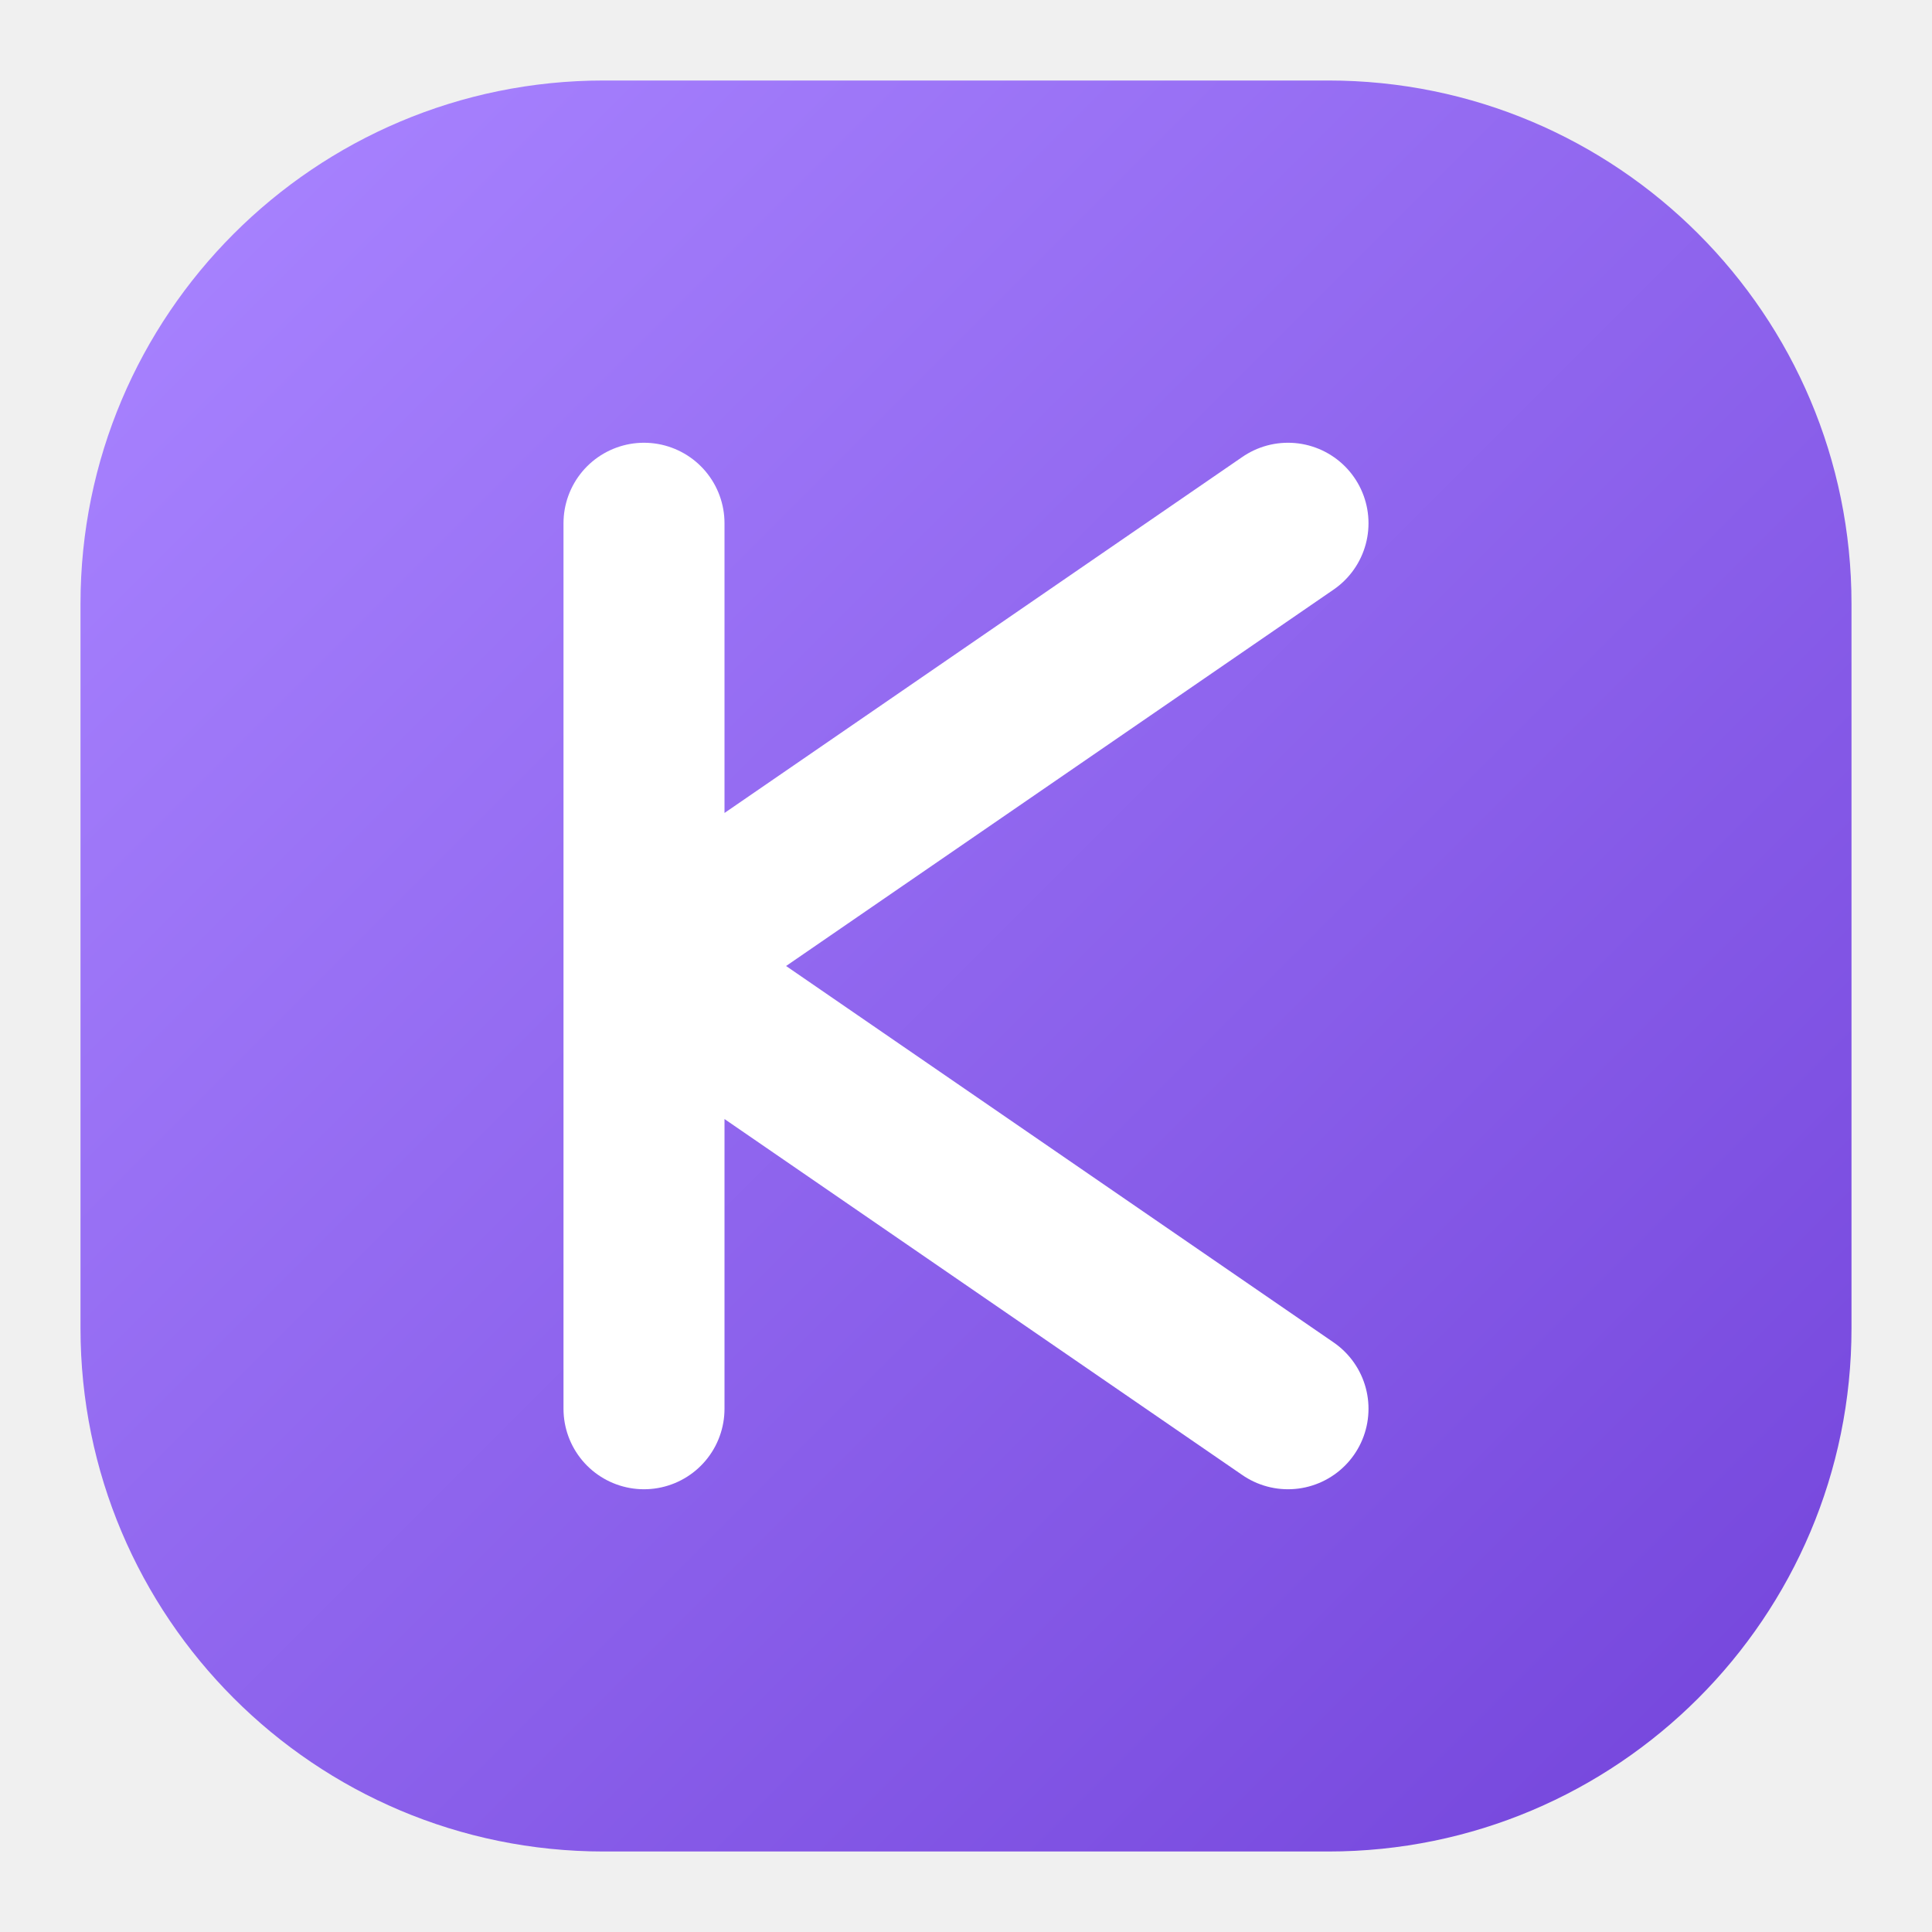
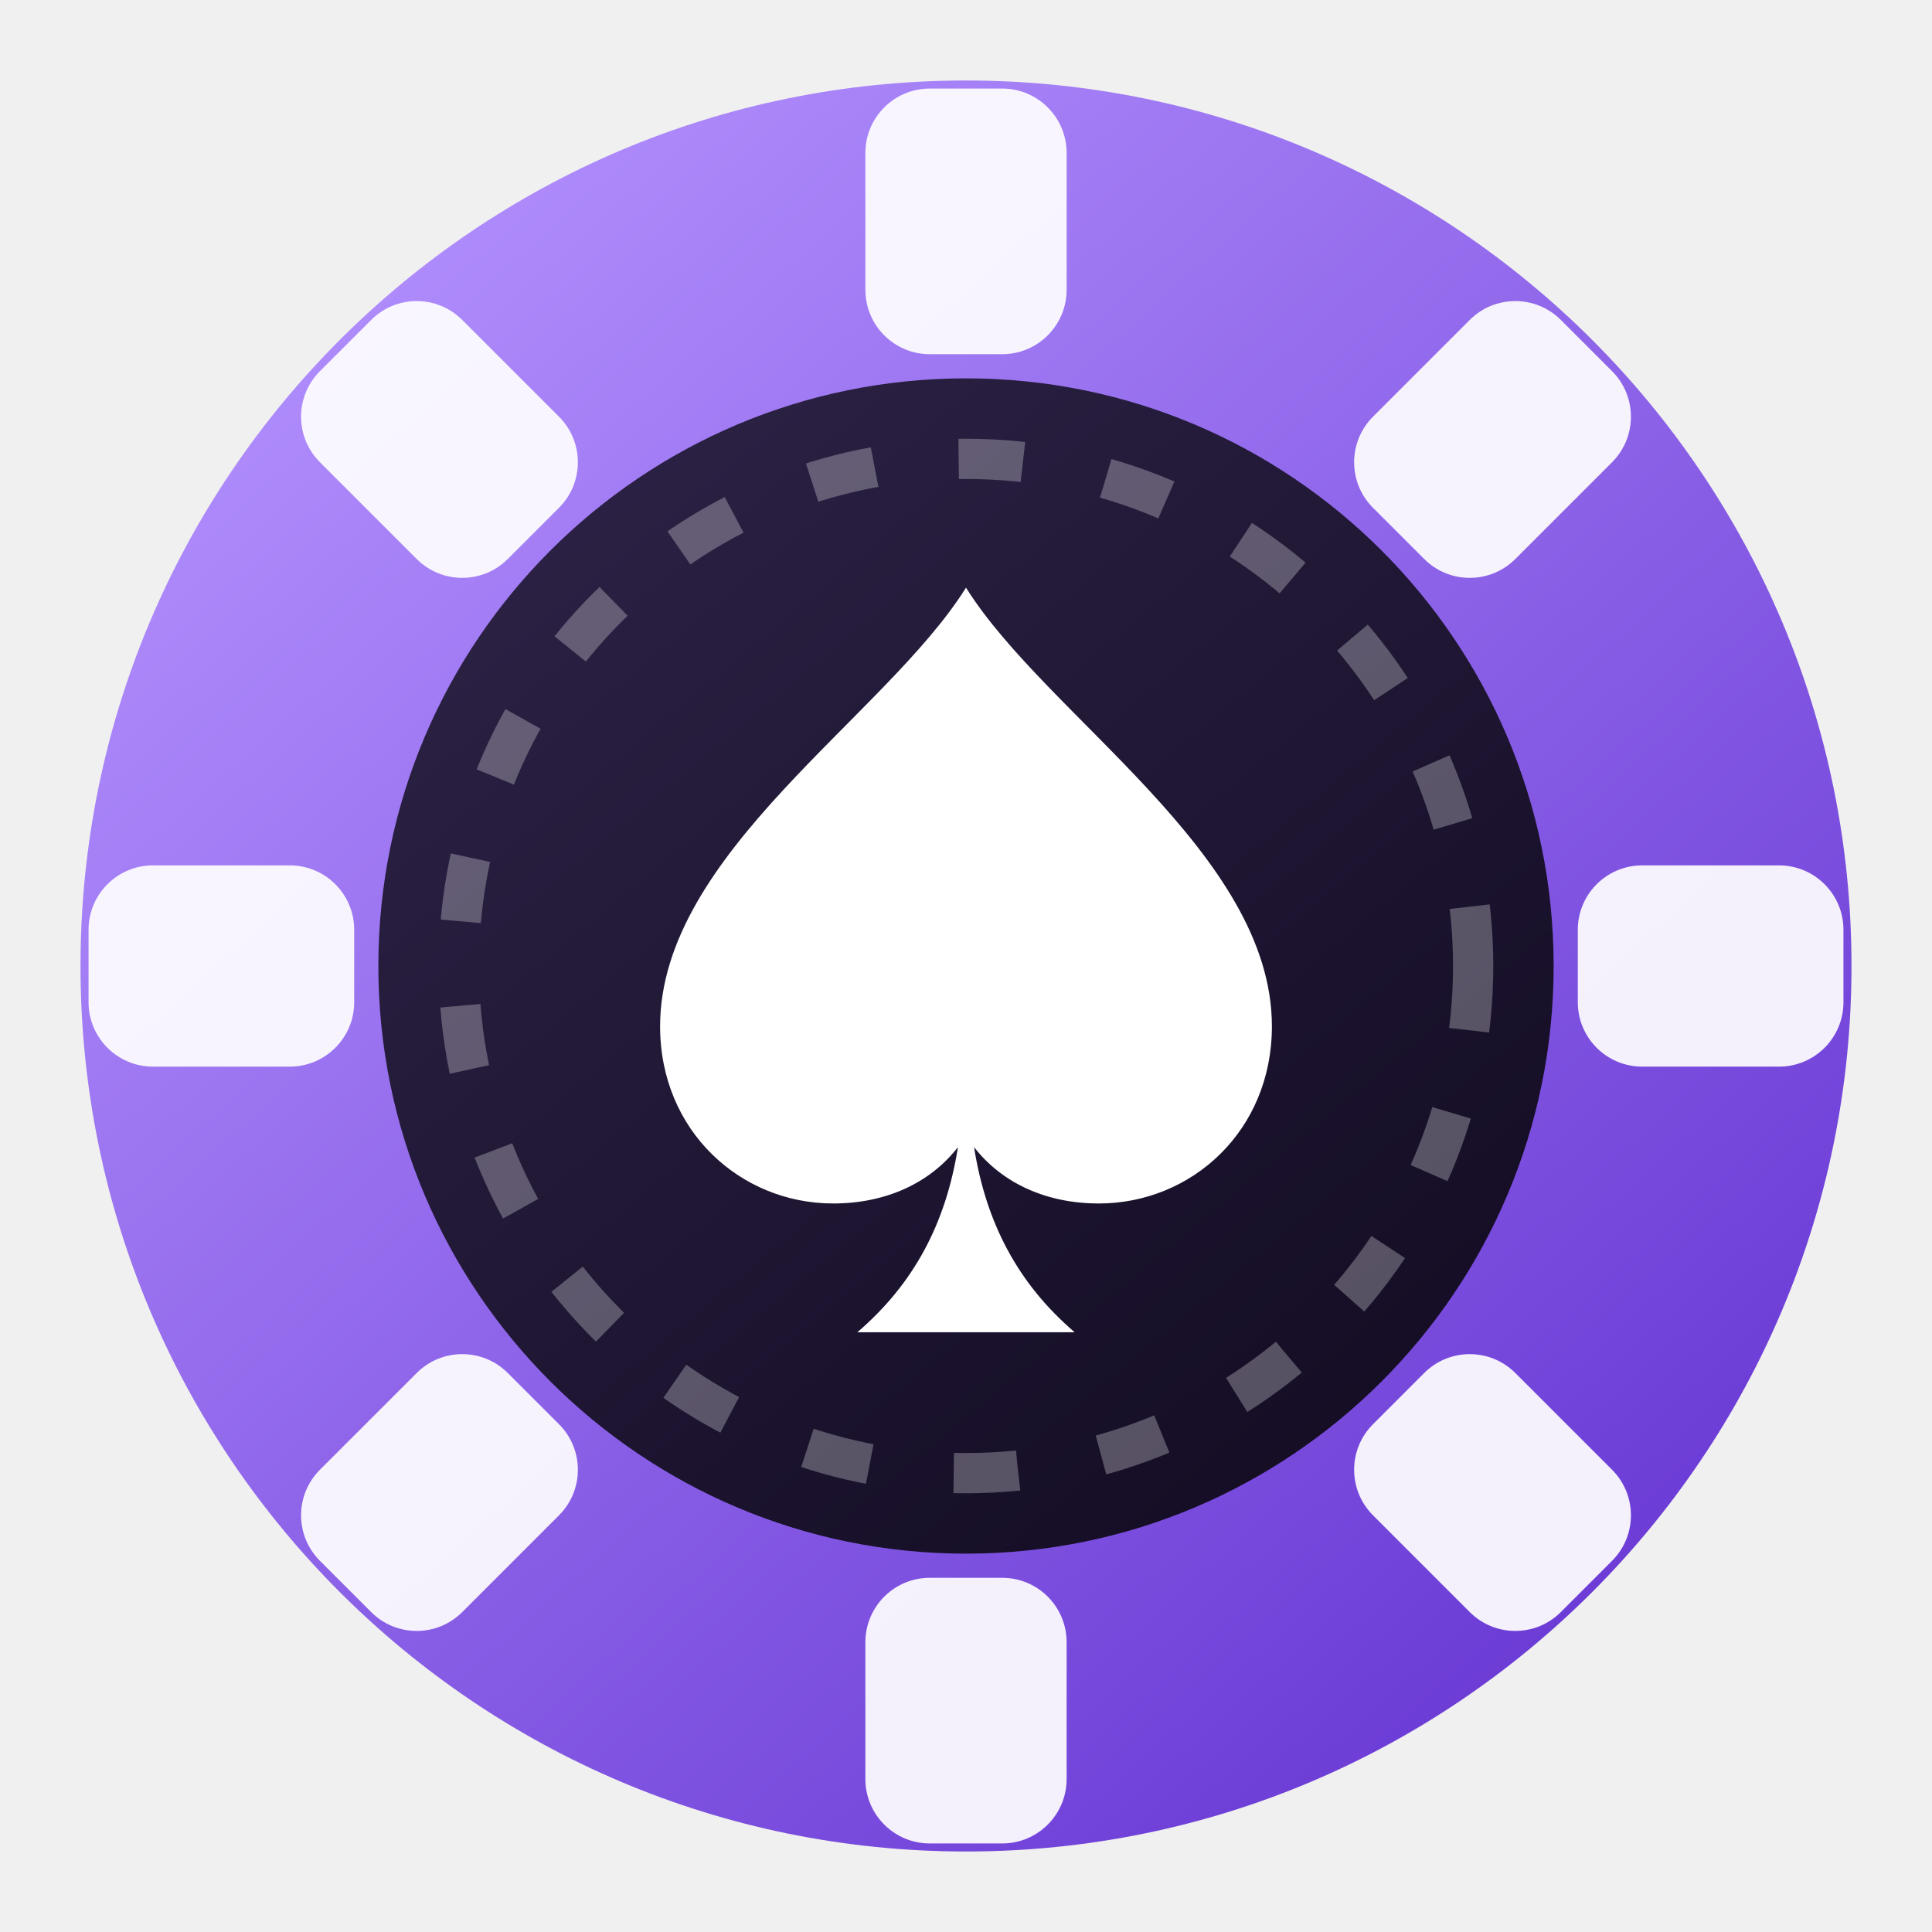
- <svg xmlns="http://www.w3.org/2000/svg" viewBox="0 0 48 48" fill="none" role="img" aria-labelledby="title">
+ <svg xmlns="http://www.w3.org/2000/svg" viewBox="0 0 48 48" role="img" aria-labelledby="title">
  <defs>
-     <linearGradient id="violet" x1="4" y1="4" x2="44" y2="44" gradientUnits="userSpaceOnUse">
-       <stop stop-color="#A883FF" />
-       <stop offset="1" stop-color="#7546DC" />
+     <linearGradient id="chip" x1="6" y1="4" x2="42" y2="44" gradientUnits="userSpaceOnUse">
+       <stop stop-color="#B593FF" />
+       <stop offset="1" stop-color="#6534D2" />
+     </linearGradient>
+     <linearGradient id="core" x1="14" y1="12" x2="34" y2="36" gradientUnits="userSpaceOnUse">
+       <stop stop-color="#2B2144" />
+       <stop offset="1" stop-color="#140D24" />
    </linearGradient>
  </defs>
-   <rect x="2" y="2" width="44" height="44" rx="13" fill="url(#violet)" />
-   <path d="M16 13v22m0-11 16-11M16 24l16 11" stroke="#fff" stroke-width="4" stroke-linecap="round" stroke-linejoin="round" />
+   <circle cx="24" cy="24" r="22" fill="url(#chip)" />
+   <g fill="#fff" fill-opacity=".92">
+     <rect x="21.5" y="2.2" width="5" height="6.6" rx="1.6" />
+     <rect x="21.5" y="2.2" width="5" height="6.6" rx="1.6" transform="rotate(45 24 24)" />
+     <rect x="21.5" y="2.2" width="5" height="6.6" rx="1.6" transform="rotate(90 24 24)" />
+     <rect x="21.5" y="2.2" width="5" height="6.6" rx="1.6" transform="rotate(135 24 24)" />
+     <rect x="21.5" y="2.2" width="5" height="6.6" rx="1.6" transform="rotate(180 24 24)" />
+     <rect x="21.5" y="2.2" width="5" height="6.6" rx="1.6" transform="rotate(225 24 24)" />
+     <rect x="21.5" y="2.2" width="5" height="6.6" rx="1.6" transform="rotate(270 24 24)" />
+     <rect x="21.5" y="2.2" width="5" height="6.6" rx="1.6" transform="rotate(315 24 24)" />
+   </g>
+   <circle cx="24" cy="24" r="14.6" fill="url(#core)" />
+   <circle cx="24" cy="24" r="12.6" fill="none" stroke="#fff" stroke-opacity=".28" stroke-width="1" stroke-dasharray="1.6 2.1" />
+   <path fill="#fff" d="M24 14.6c-2 3.2-7.6 6.6-7.6 10.9 0 2.6 2 4.4 4.3 4.4 1.3 0 2.4-.5 3.1-1.4-.3 1.9-1.1 3.4-2.5 4.6h5.4c-1.4-1.2-2.2-2.7-2.5-4.6.7.9 1.8 1.4 3.1 1.4 2.3 0 4.3-1.8 4.3-4.4 0-4.3-5.6-7.7-7.6-10.9Z" />
</svg>
